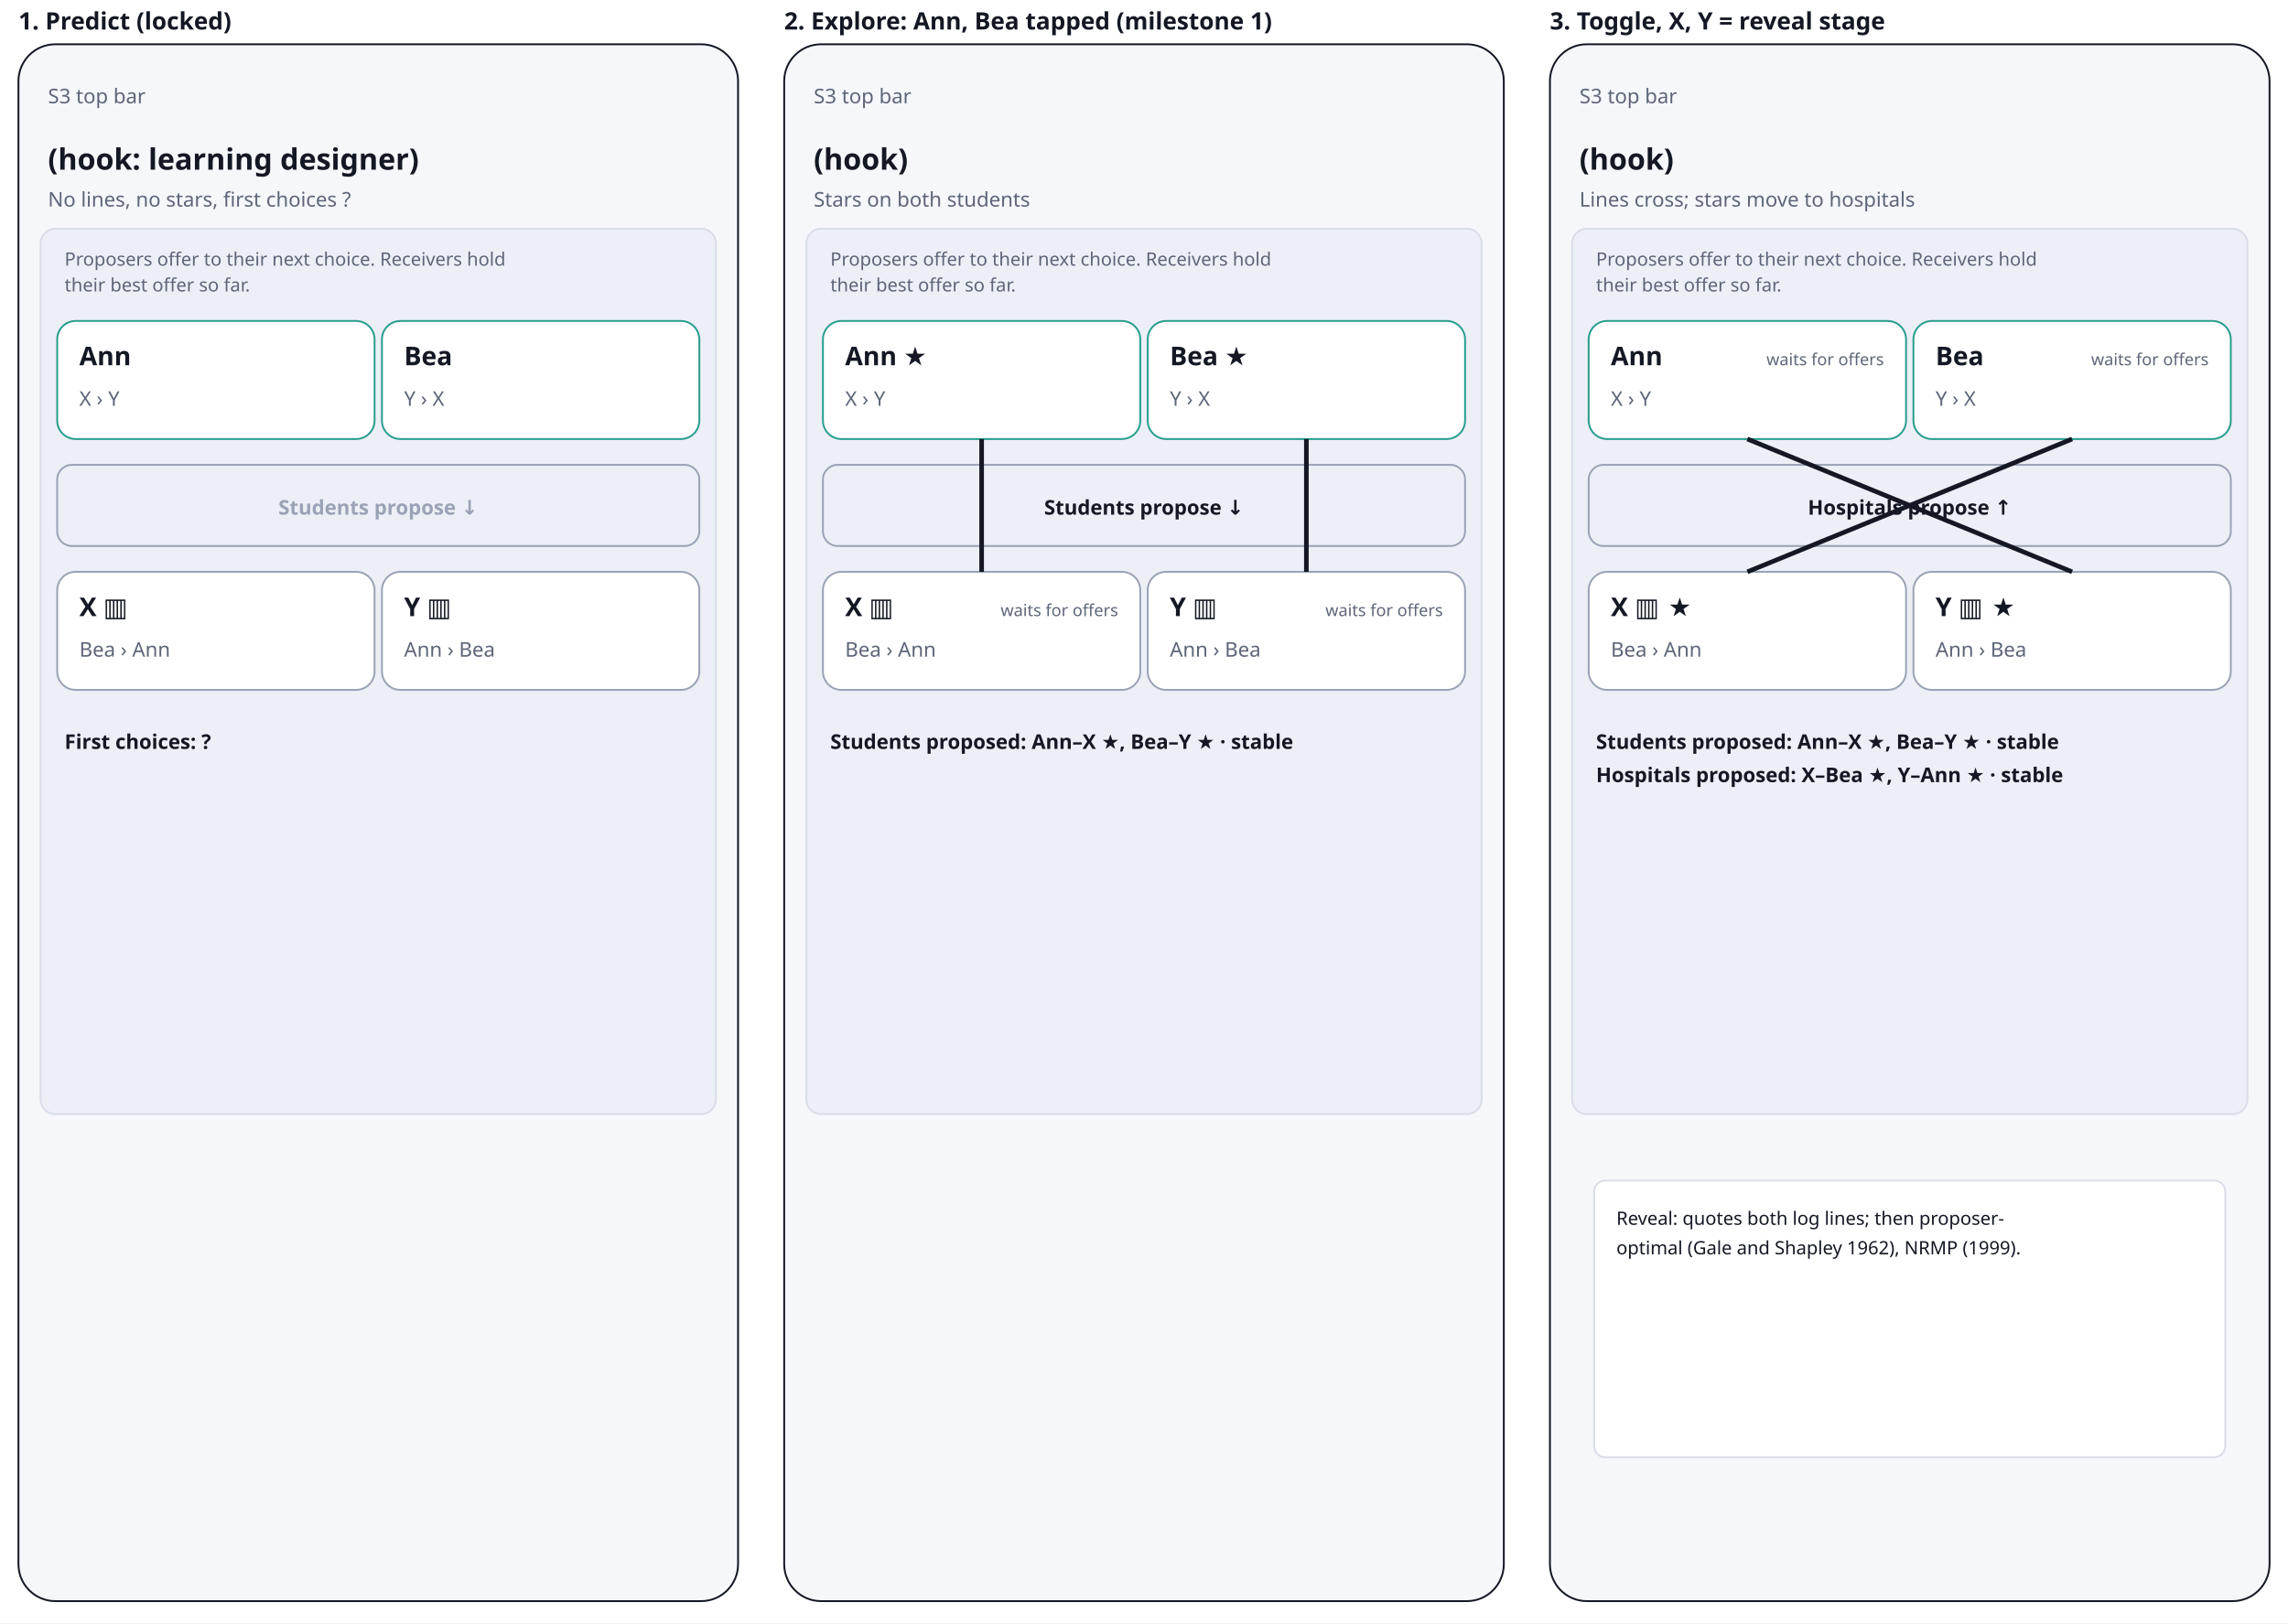
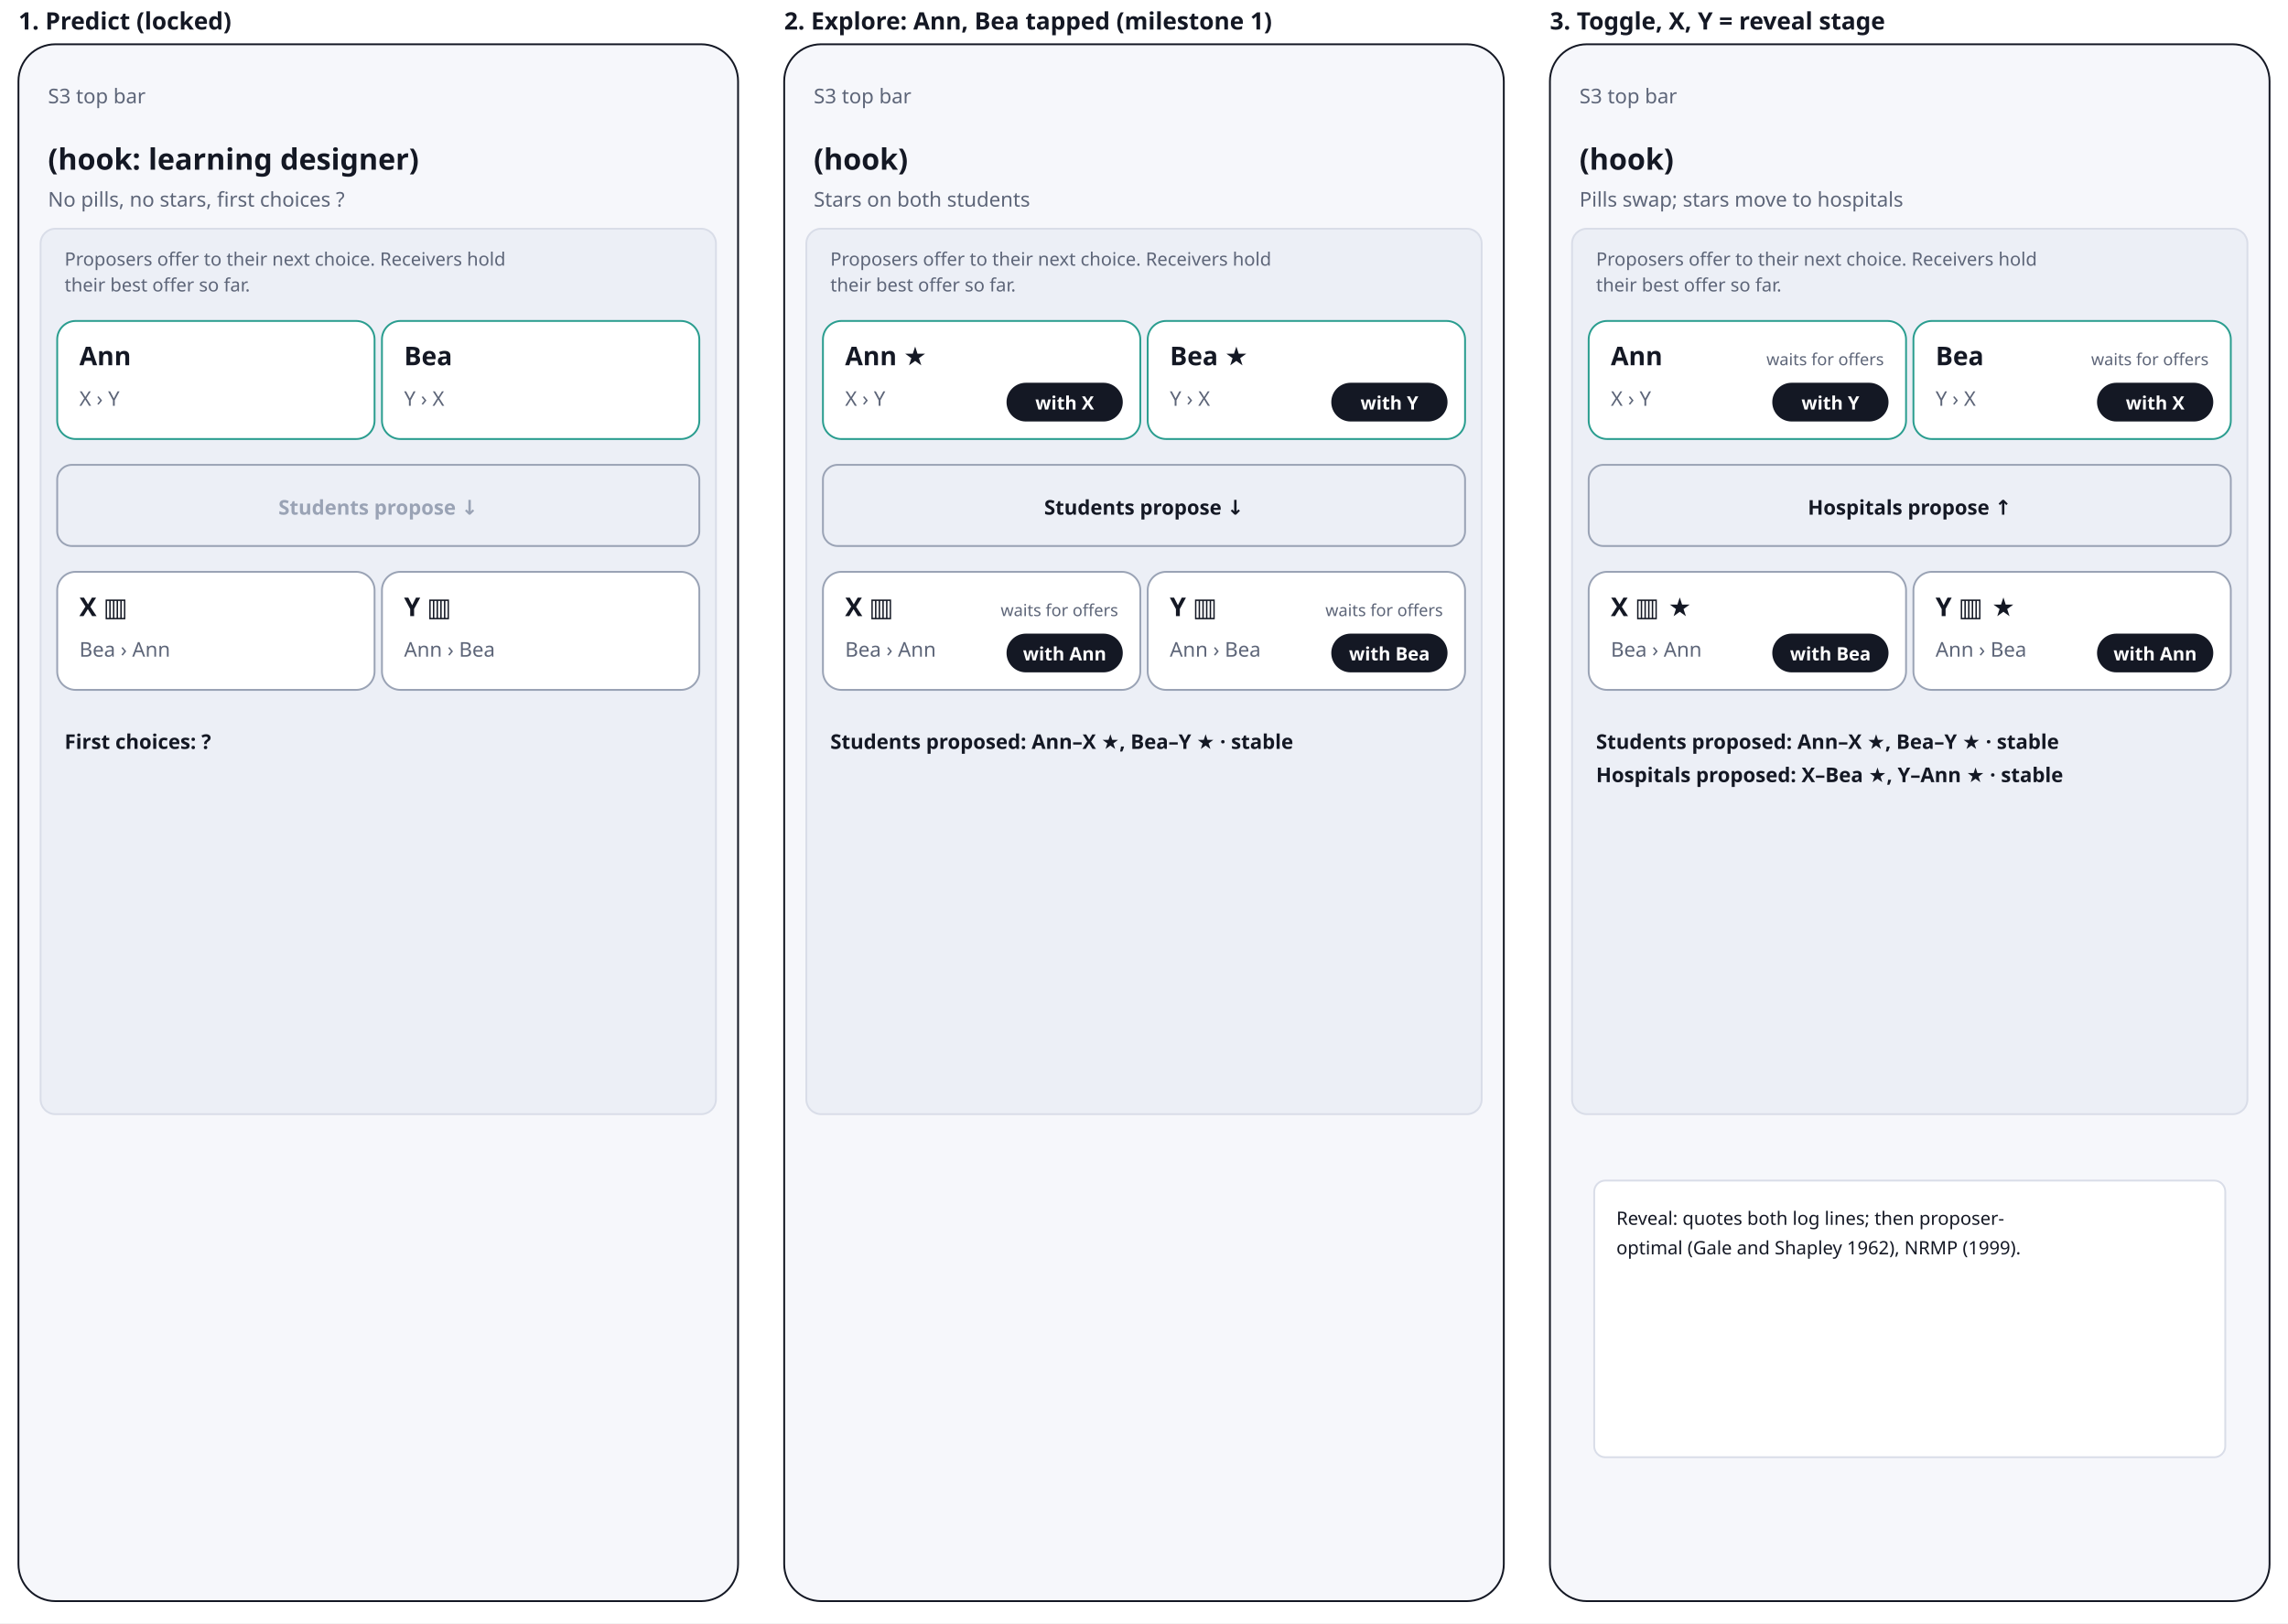
<svg xmlns="http://www.w3.org/2000/svg" viewBox="-10 0 1240 880" font-family="system-ui, sans-serif">
  <defs>
    <marker id="ar" viewBox="0 0 10 10" refX="9" refY="5" markerWidth="6" markerHeight="6" orient="auto">
      <path d="M0,0 L10,5 L0,10 z" fill="#141824" />
    </marker>
  </defs>
  <rect x="-10" y="0" width="1240" height="880" fill="#fff" />
  <g transform="translate(0,0)">
    <text x="0" y="16" font-size="13" fill="#141824" font-weight="700">1. Predict (locked)</text>
    <rect x="0" y="24" width="390" height="844" rx="20" fill="#f6f7fb" stroke="#141824" />
    <text x="16" y="56" font-size="11" fill="#5d6578">S3  top bar</text>
    <text x="16" y="92" font-size="16" fill="#141824" font-weight="700">(hook: learning designer)</text>
-     <text x="16" y="112" font-size="11" fill="#5d6578">No lines, no stars, first choices ?</text>
+     <text x="16" y="112" font-size="11" fill="#5d6578">No pills, no stars, first choices ?</text>
    <rect x="12" y="124" width="366" height="480" rx="8" fill="#eceff6" stroke="#d9dde8" />
    <g transform="translate(12,124)">
      <text x="13" y="20" font-size="10" fill="#5d6578">Proposers offer to their next choice. Receivers hold</text>
      <text x="13" y="34" font-size="10" fill="#5d6578">their best offer so far.</text>
      <rect x="9" y="50" width="172" height="64" rx="10" fill="#fff" stroke="#2a9d8f" stroke-width="1" />
      <text x="21" y="74" font-size="14" fill="#141824" font-weight="700">Ann</text>
      <text x="21" y="96" font-size="11" fill="#5d6578">X › Y</text>
      <rect x="185" y="50" width="172" height="64" rx="10" fill="#fff" stroke="#2a9d8f" stroke-width="1" />
      <text x="197" y="74" font-size="14" fill="#141824" font-weight="700">Bea</text>
      <text x="197" y="96" font-size="11" fill="#5d6578">Y › X</text>
      <rect x="9" y="128" width="348" height="44" rx="8" fill="#eceff6" stroke="#9aa3b5" />
      <text x="183" y="155" font-size="11" text-anchor="middle" fill="#9aa3b5" font-weight="700">Students propose ↓</text>
      <rect x="9" y="186" width="172" height="64" rx="10" fill="#fff" stroke="#9aa3b5" stroke-width="1" />
      <text x="21" y="210" font-size="14" fill="#141824" font-weight="700">X ▥</text>
      <text x="21" y="232" font-size="11" fill="#5d6578">Bea › Ann</text>
      <rect x="185" y="186" width="172" height="64" rx="10" fill="#fff" stroke="#9aa3b5" stroke-width="1" />
      <text x="197" y="210" font-size="14" fill="#141824" font-weight="700">Y ▥</text>
      <text x="197" y="232" font-size="11" fill="#5d6578">Ann › Bea</text>
      <text x="13" y="282" font-size="11" fill="#141824" font-weight="700">First choices: ?</text>
    </g>
  </g>
  <g transform="translate(415,0)">
    <text x="0" y="16" font-size="13" fill="#141824" font-weight="700">2. Explore: Ann, Bea tapped (milestone 1)</text>
    <rect x="0" y="24" width="390" height="844" rx="20" fill="#f6f7fb" stroke="#141824" />
    <text x="16" y="56" font-size="11" fill="#5d6578">S3  top bar</text>
    <text x="16" y="92" font-size="16" fill="#141824" font-weight="700">(hook)</text>
    <text x="16" y="112" font-size="11" fill="#5d6578">Stars on both students</text>
    <rect x="12" y="124" width="366" height="480" rx="8" fill="#eceff6" stroke="#d9dde8" />
    <g transform="translate(12,124)">
      <text x="13" y="20" font-size="10" fill="#5d6578">Proposers offer to their next choice. Receivers hold</text>
      <text x="13" y="34" font-size="10" fill="#5d6578">their best offer so far.</text>
      <rect x="9" y="50" width="172" height="64" rx="10" fill="#fff" stroke="#2a9d8f" stroke-width="1" />
      <text x="21" y="74" font-size="14" fill="#141824" font-weight="700">Ann  ★</text>
      <text x="21" y="96" font-size="11" fill="#5d6578">X › Y</text>
      <rect x="185" y="50" width="172" height="64" rx="10" fill="#fff" stroke="#2a9d8f" stroke-width="1" />
      <text x="197" y="74" font-size="14" fill="#141824" font-weight="700">Bea  ★</text>
      <text x="197" y="96" font-size="11" fill="#5d6578">Y › X</text>
      <rect x="9" y="128" width="348" height="44" rx="8" fill="#eceff6" stroke="#9aa3b5" />
      <text x="183" y="155" font-size="11" text-anchor="middle" fill="#141824" font-weight="700">Students propose ↓</text>
      <rect x="9" y="186" width="172" height="64" rx="10" fill="#fff" stroke="#9aa3b5" stroke-width="1" />
      <text x="21" y="210" font-size="14" fill="#141824" font-weight="700">X ▥</text>
      <text x="21" y="232" font-size="11" fill="#5d6578">Bea › Ann</text>
      <text x="169" y="210" font-size="9" text-anchor="end" fill="#5d6578">waits for offers</text>
      <rect x="185" y="186" width="172" height="64" rx="10" fill="#fff" stroke="#9aa3b5" stroke-width="1" />
      <text x="197" y="210" font-size="14" fill="#141824" font-weight="700">Y ▥</text>
      <text x="197" y="232" font-size="11" fill="#5d6578">Ann › Bea</text>
      <text x="345" y="210" font-size="9" text-anchor="end" fill="#5d6578">waits for offers</text>
-       <line x1="95" y1="114" x2="95" y2="186" stroke="#141824" stroke-width="2.5" />
-       <line x1="271" y1="114" x2="271" y2="186" stroke="#141824" stroke-width="2.5" />
+       <rect x="109" y="84" width="62" height="20" rx="10" fill="#141824" stroke="#141824" />
+       <text x="140" y="98" font-size="10" text-anchor="middle" fill="#fff" font-weight="700">with X</text>
+       <rect x="109" y="220" width="62" height="20" rx="10" fill="#141824" stroke="#141824" />
+       <text x="140" y="234" font-size="10" text-anchor="middle" fill="#fff" font-weight="700">with Ann</text>
+       <rect x="285" y="84" width="62" height="20" rx="10" fill="#141824" stroke="#141824" />
+       <text x="316" y="98" font-size="10" text-anchor="middle" fill="#fff" font-weight="700">with Y</text>
+       <rect x="285" y="220" width="62" height="20" rx="10" fill="#141824" stroke="#141824" />
+       <text x="316" y="234" font-size="10" text-anchor="middle" fill="#fff" font-weight="700">with Bea</text>
      <text x="13" y="282" font-size="11" fill="#141824" font-weight="700">Students proposed: Ann–X ★, Bea–Y ★ · stable</text>
    </g>
  </g>
  <g transform="translate(830,0)">
    <text x="0" y="16" font-size="13" fill="#141824" font-weight="700">3. Toggle, X, Y = reveal stage</text>
    <rect x="0" y="24" width="390" height="844" rx="20" fill="#f6f7fb" stroke="#141824" />
    <text x="16" y="56" font-size="11" fill="#5d6578">S3  top bar</text>
    <text x="16" y="92" font-size="16" fill="#141824" font-weight="700">(hook)</text>
-     <text x="16" y="112" font-size="11" fill="#5d6578">Lines cross; stars move to hospitals</text>
+     <text x="16" y="112" font-size="11" fill="#5d6578">Pills swap; stars move to hospitals</text>
    <rect x="12" y="124" width="366" height="480" rx="8" fill="#eceff6" stroke="#d9dde8" />
    <g transform="translate(12,124)">
      <text x="13" y="20" font-size="10" fill="#5d6578">Proposers offer to their next choice. Receivers hold</text>
      <text x="13" y="34" font-size="10" fill="#5d6578">their best offer so far.</text>
      <rect x="9" y="50" width="172" height="64" rx="10" fill="#fff" stroke="#2a9d8f" stroke-width="1" />
      <text x="21" y="74" font-size="14" fill="#141824" font-weight="700">Ann</text>
      <text x="21" y="96" font-size="11" fill="#5d6578">X › Y</text>
      <text x="169" y="74" font-size="9" text-anchor="end" fill="#5d6578">waits for offers</text>
      <rect x="185" y="50" width="172" height="64" rx="10" fill="#fff" stroke="#2a9d8f" stroke-width="1" />
      <text x="197" y="74" font-size="14" fill="#141824" font-weight="700">Bea</text>
      <text x="197" y="96" font-size="11" fill="#5d6578">Y › X</text>
      <text x="345" y="74" font-size="9" text-anchor="end" fill="#5d6578">waits for offers</text>
      <rect x="9" y="128" width="348" height="44" rx="8" fill="#eceff6" stroke="#9aa3b5" />
      <text x="183" y="155" font-size="11" text-anchor="middle" fill="#141824" font-weight="700">Hospitals propose ↑</text>
      <rect x="9" y="186" width="172" height="64" rx="10" fill="#fff" stroke="#9aa3b5" stroke-width="1" />
      <text x="21" y="210" font-size="14" fill="#141824" font-weight="700">X ▥  ★</text>
      <text x="21" y="232" font-size="11" fill="#5d6578">Bea › Ann</text>
      <rect x="185" y="186" width="172" height="64" rx="10" fill="#fff" stroke="#9aa3b5" stroke-width="1" />
      <text x="197" y="210" font-size="14" fill="#141824" font-weight="700">Y ▥  ★</text>
      <text x="197" y="232" font-size="11" fill="#5d6578">Ann › Bea</text>
-       <line x1="95" y1="114" x2="271" y2="186" stroke="#141824" stroke-width="2.5" />
-       <line x1="271" y1="114" x2="95" y2="186" stroke="#141824" stroke-width="2.5" />
+       <rect x="109" y="84" width="62" height="20" rx="10" fill="#141824" stroke="#141824" />
+       <text x="140" y="98" font-size="10" text-anchor="middle" fill="#fff" font-weight="700">with Y</text>
+       <rect x="285" y="220" width="62" height="20" rx="10" fill="#141824" stroke="#141824" />
+       <text x="316" y="234" font-size="10" text-anchor="middle" fill="#fff" font-weight="700">with Ann</text>
+       <rect x="285" y="84" width="62" height="20" rx="10" fill="#141824" stroke="#141824" />
+       <text x="316" y="98" font-size="10" text-anchor="middle" fill="#fff" font-weight="700">with X</text>
+       <rect x="109" y="220" width="62" height="20" rx="10" fill="#141824" stroke="#141824" />
+       <text x="140" y="234" font-size="10" text-anchor="middle" fill="#fff" font-weight="700">with Bea</text>
      <text x="13" y="282" font-size="11" fill="#141824" font-weight="700">Students proposed: Ann–X ★, Bea–Y ★ · stable</text>
      <text x="13" y="300" font-size="11" fill="#141824" font-weight="700">Hospitals proposed: X–Bea ★, Y–Ann ★ · stable</text>
    </g>
    <rect x="24" y="640" width="342" height="150" rx="6" fill="#fff" stroke="#d9dde8" />
    <text x="36" y="664" font-size="10" fill="#141824">Reveal: quotes both log lines; then proposer-</text>
    <text x="36" y="680" font-size="10" fill="#141824">optimal (Gale and Shapley 1962), NRMP (1999).</text>
  </g>
</svg>
